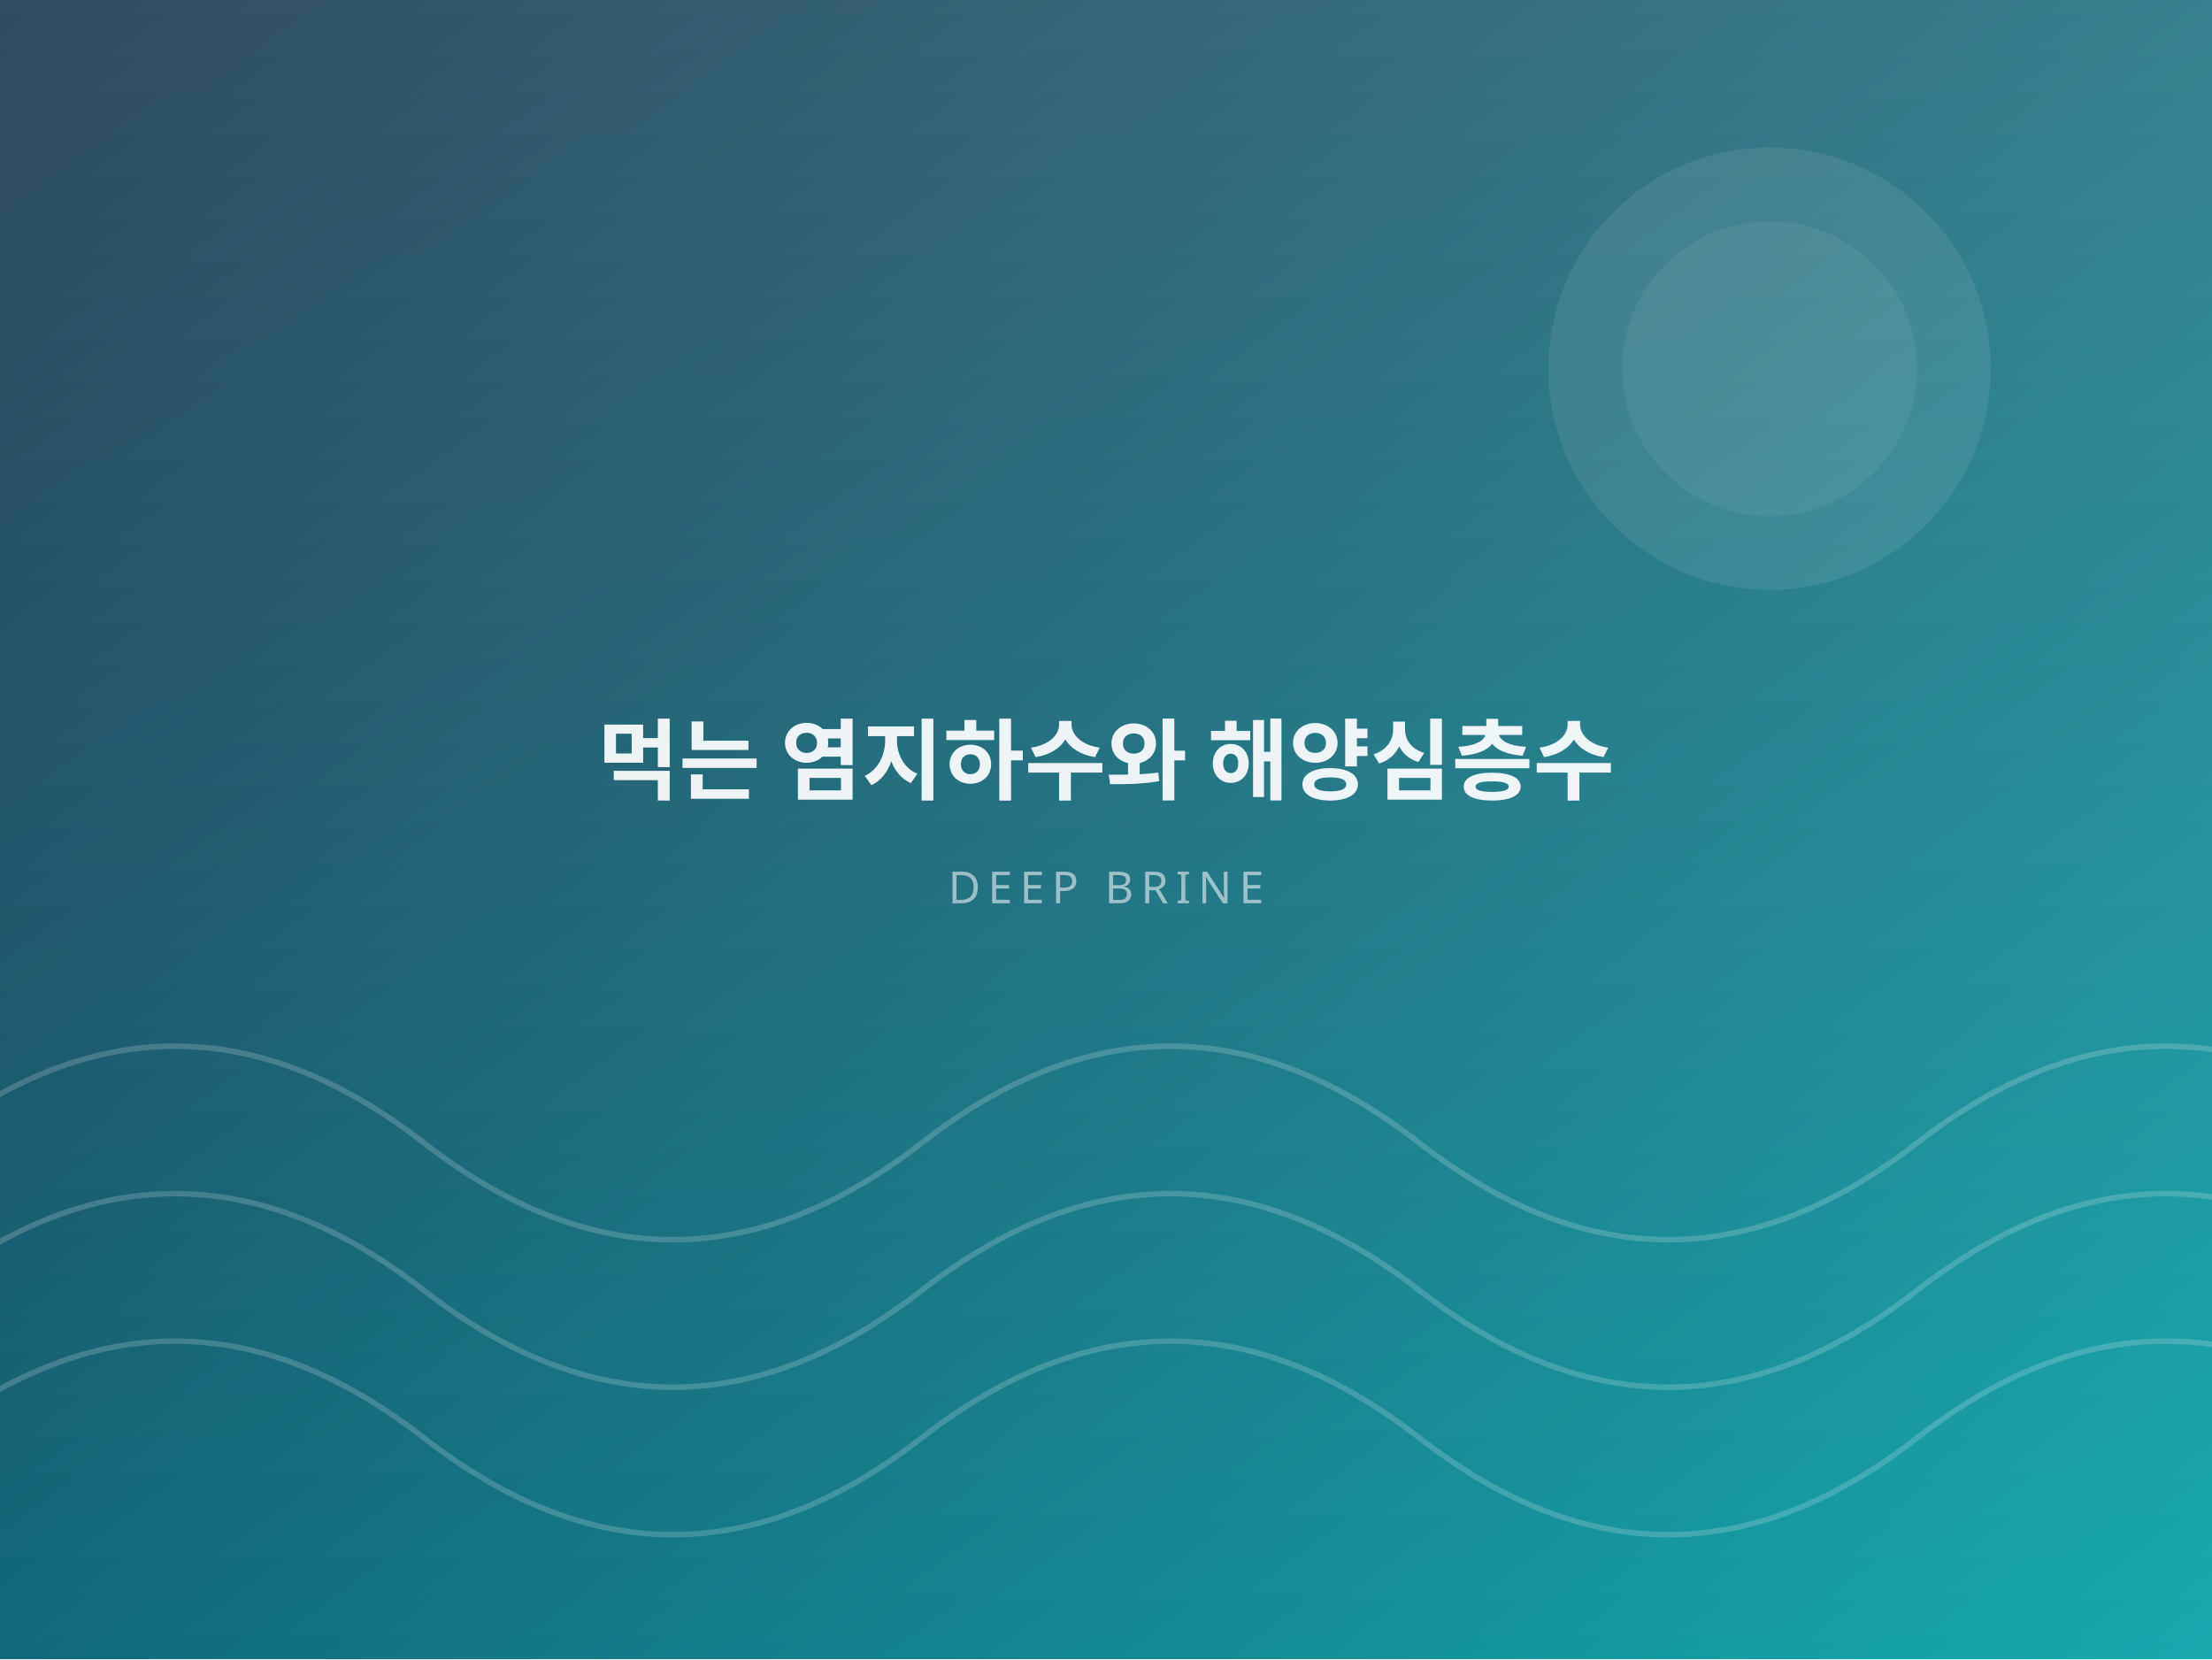
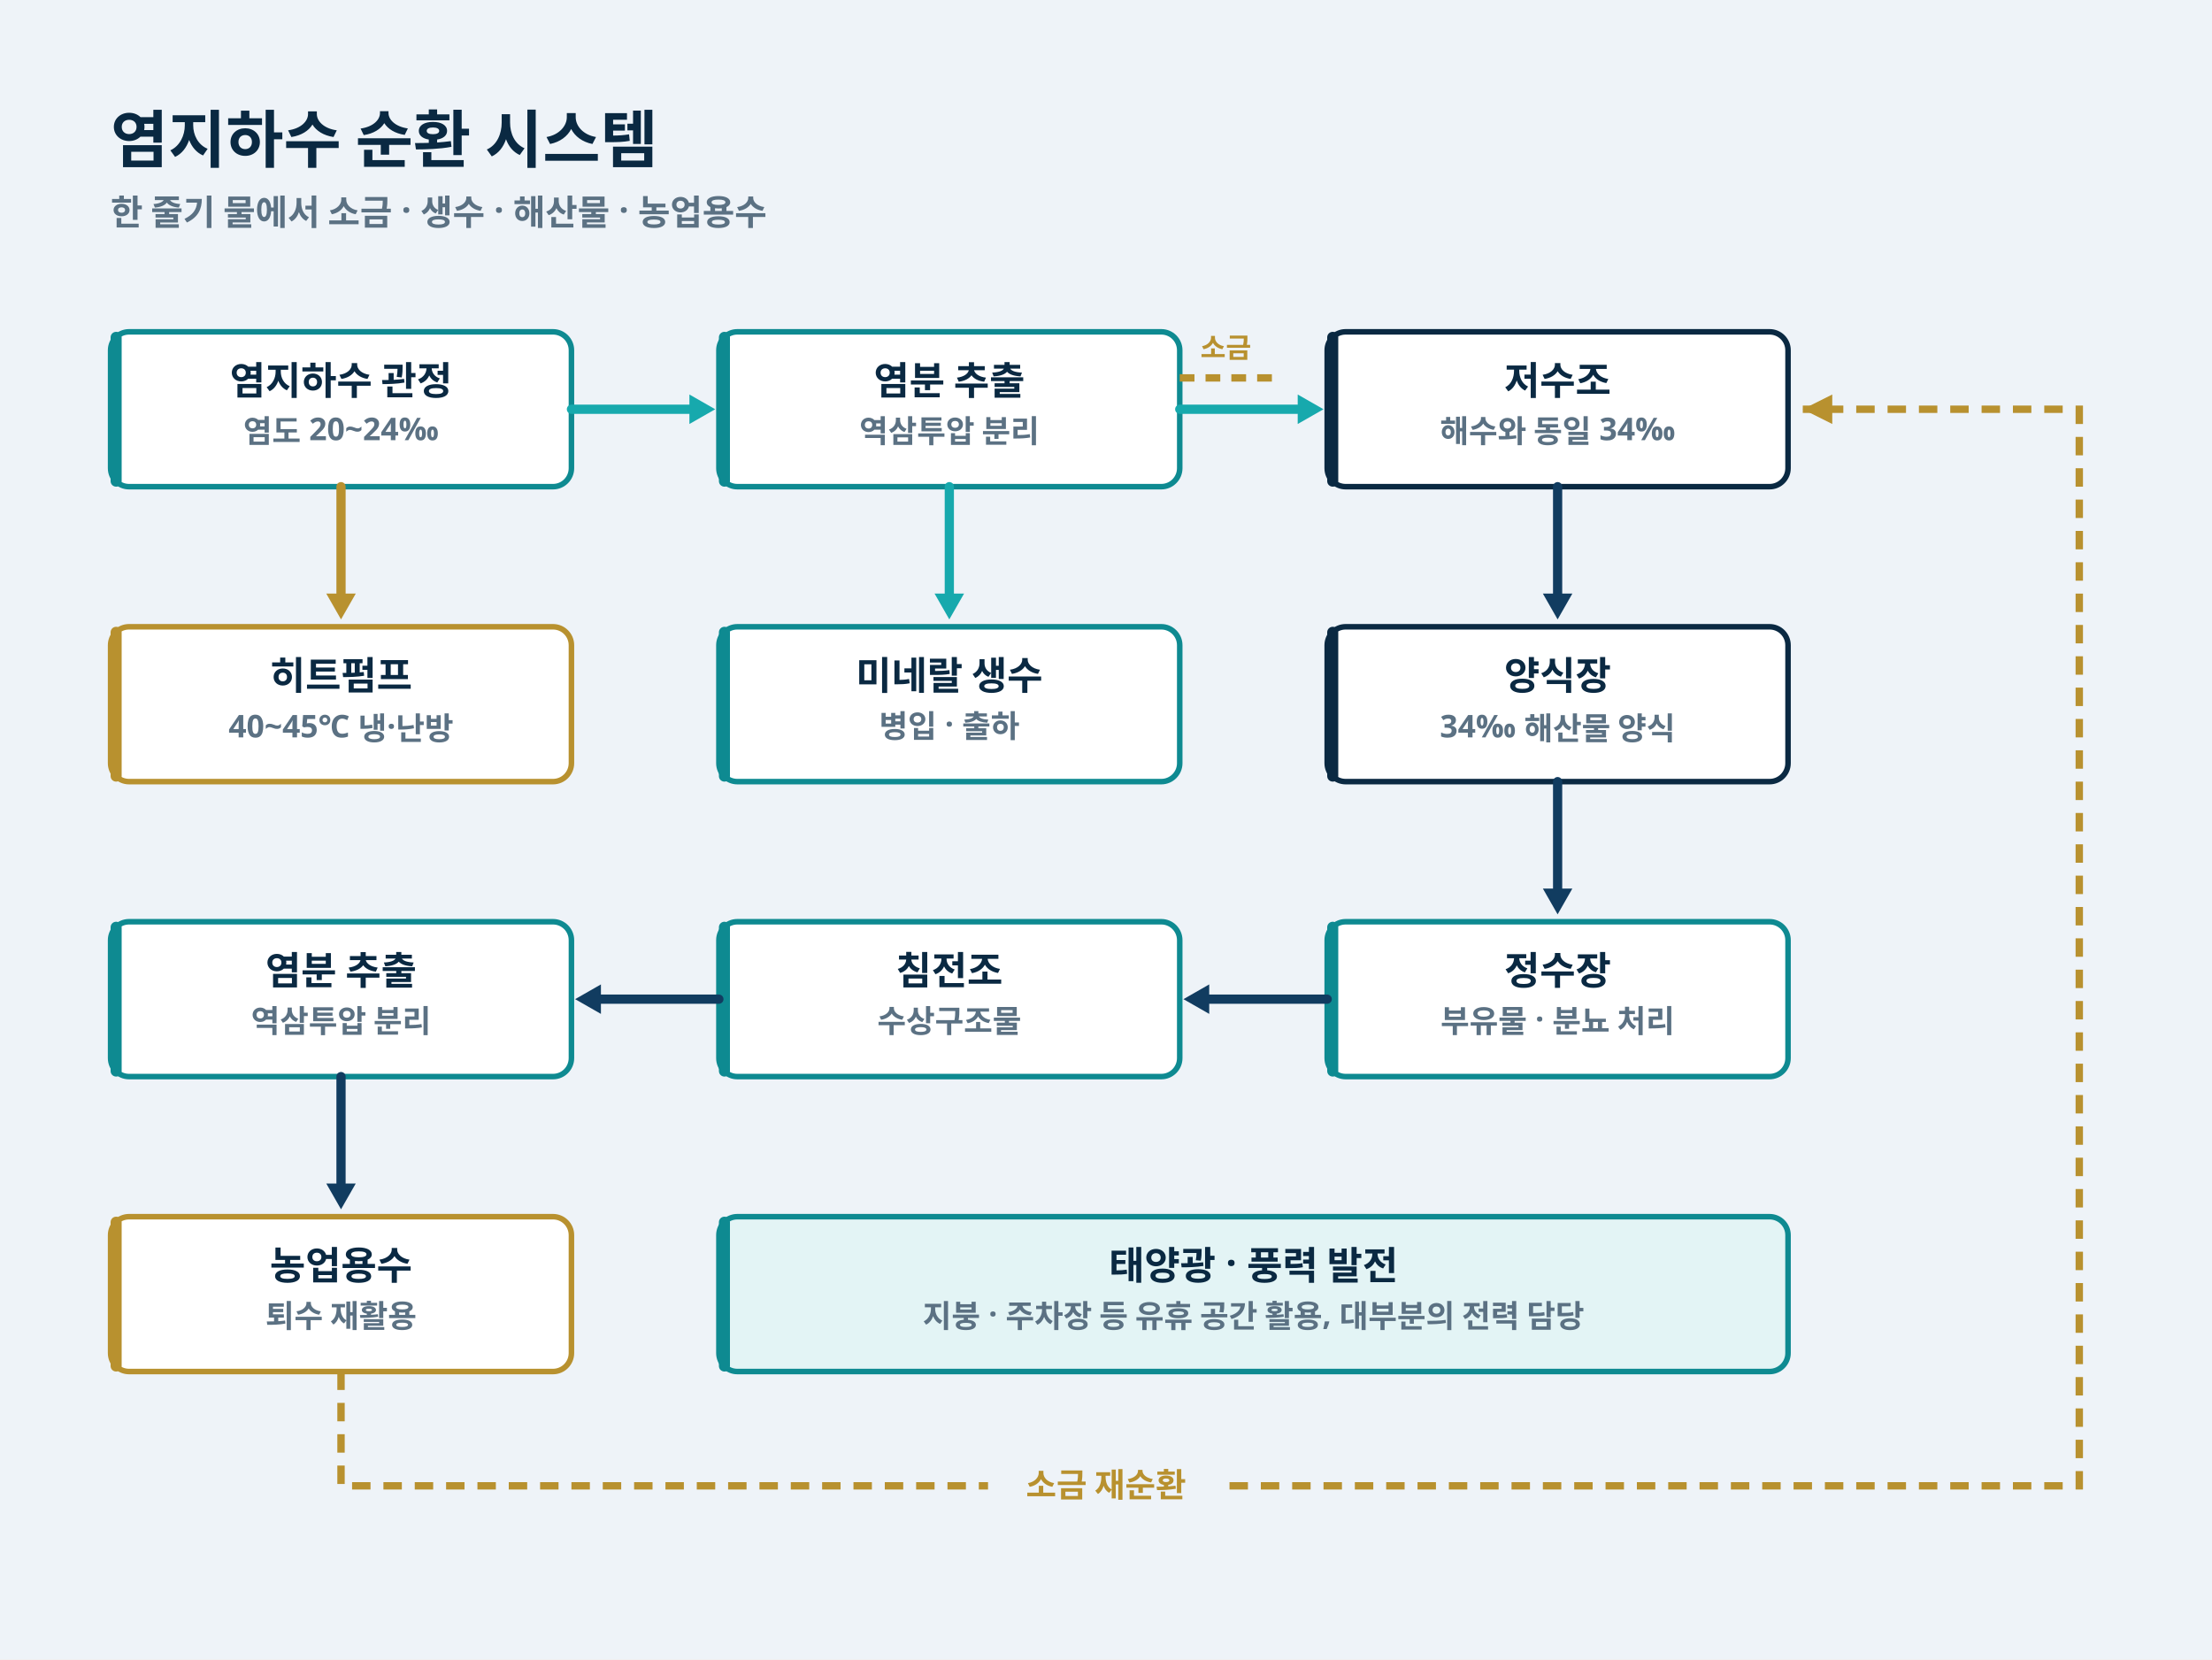
- <svg xmlns="http://www.w3.org/2000/svg" viewBox="0 0 1200 900" width="1200" height="900" role="img" aria-label="먹는 염지하수와 해양심층수">
-   <defs>
-     <linearGradient id="g" x1="0" y1="0" x2="1" y2="1">
-       <stop offset="0" stop-color="#0a2942" />
-       <stop offset="1" stop-color="#17a9ad" />
-     </linearGradient>
-     <linearGradient id="s" x1="0" y1="0" x2="0" y2="1">
-       <stop offset="0" stop-color="#fff" stop-opacity=".16" />
-       <stop offset="1" stop-color="#fff" stop-opacity="0" />
-     </linearGradient>
-   </defs>
-   <rect width="1200" height="900" fill="url(#g)" />
-   <rect width="1200" height="900" fill="url(#s)" />
-   <g fill="none" stroke="#fff" stroke-opacity=".18" stroke-width="3">
-     <path d="M-40 620c90-70 180-70 270 0s180 70 270 0 180-70 270 0 180 70 270 0 180-70 270 0" />
-     <path d="M-40 700c90-70 180-70 270 0s180 70 270 0 180-70 270 0 180 70 270 0 180-70 270 0" />
-     <path d="M-40 780c90-70 180-70 270 0s180 70 270 0 180-70 270 0 180 70 270 0 180-70 270 0" />
-   </g>
-   <circle cx="960" cy="200" r="120" fill="#fff" fill-opacity=".08" />
-   <circle cx="960" cy="200" r="80" fill="#fff" fill-opacity=".06" />
-   <text x="600" y="430" text-anchor="middle" fill="#fff" fill-opacity=".92" font-family="'Apple SD Gothic Neo','Malgun Gothic',sans-serif" font-size="48" font-weight="700">먹는 염지하수와 해양심층수</text>
-   <text x="600" y="490" text-anchor="middle" fill="#fff" fill-opacity=".55" font-family="'Apple SD Gothic Neo','Malgun Gothic',sans-serif" font-size="24" letter-spacing="4">DEEP BRINE</text>
+ <svg xmlns="http://www.w3.org/2000/svg" viewBox="0 0 1200 900" width="1200" height="900" role="img" aria-label="염지하수 순환 시스템 흐름도" font-family="'Pretendard Variable',Pretendard,'Apple SD Gothic Neo','Malgun Gothic',sans-serif">
+   <rect width="1200" height="900" fill="#eef3f8" />
+   <text x="60" y="88" font-size="34" fill="#0a2942" font-weight="800" text-anchor="start" letter-spacing="0">염지하수 순환 시스템</text>
+   <text x="60" y="122" font-size="19" fill="#5b7183" font-weight="600" text-anchor="start" letter-spacing="0">한 줄기 물에서 소금 · 생수 · 해산물 · 농업용수</text>
+   <rect x="60" y="180" width="250" height="84" rx="10" fill="#ffffff" stroke="#0e8a91" stroke-width="3" />
+   <rect x="60" y="180" width="6" height="84" rx="3" fill="#0e8a91" />
+   <text x="185.0" y="214" font-size="21" fill="#0a2942" font-weight="800" text-anchor="middle" letter-spacing="0">염지하수 관정</text>
+   <text x="185.0" y="240" font-size="17" fill="#5b7183" font-weight="600" text-anchor="middle" letter-spacing="0">염도 20~24‰</text>
+   <path d="M310,222 L374.0,222.0" stroke="#17a9ad" stroke-width="5" stroke-linecap="round" fill="none" />
+   <path d="M388,222 L374.0,230.0 L374.0,214.0 z" fill="#17a9ad" />
+   <rect x="390" y="180" width="250" height="84" rx="10" fill="#ffffff" stroke="#0e8a91" stroke-width="3" />
+   <rect x="390" y="180" width="6" height="84" rx="3" fill="#0e8a91" />
+   <text x="515.0" y="214" font-size="21" fill="#0a2942" font-weight="800" text-anchor="middle" letter-spacing="0">염분 추출</text>
+   <text x="515.0" y="240" font-size="17" fill="#5b7183" font-weight="600" text-anchor="middle" letter-spacing="0">역삼투압 분리</text>
+   <path d="M640,222 L704.0,222.0" stroke="#17a9ad" stroke-width="5" stroke-linecap="round" fill="none" />
+   <path d="M718,222 L704.0,230.0 L704.0,214.0 z" fill="#17a9ad" />
+   <rect x="720" y="180" width="250" height="84" rx="10" fill="#ffffff" stroke="#0a2942" stroke-width="3" />
+   <rect x="720" y="180" width="6" height="84" rx="3" fill="#0a2942" />
+   <text x="845.0" y="214" font-size="21" fill="#0a2942" font-weight="800" text-anchor="middle" letter-spacing="0">저수조</text>
+   <text x="845.0" y="240" font-size="17" fill="#5b7183" font-weight="600" text-anchor="middle" letter-spacing="0">해수와 동일 34‰</text>
+   <path d="M185,264 L185.0,322.0" stroke="#b8912f" stroke-width="5" stroke-linecap="round" fill="none" />
+   <path d="M185,336 L177.0,322.0 L193.0,322.0 z" fill="#b8912f" />
+   <rect x="60" y="340" width="250" height="84" rx="10" fill="#ffffff" stroke="#b8912f" stroke-width="3" />
+   <rect x="60" y="340" width="6" height="84" rx="3" fill="#b8912f" />
+   <text x="185.0" y="374" font-size="21" fill="#0a2942" font-weight="800" text-anchor="middle" letter-spacing="0">히트펌프</text>
+   <text x="185.0" y="400" font-size="17" fill="#5b7183" font-weight="600" text-anchor="middle" letter-spacing="0">40~45℃ 냉·난방</text>
+   <path d="M515,264 L515.0,322.0" stroke="#17a9ad" stroke-width="5" stroke-linecap="round" fill="none" />
+   <path d="M515,336 L507.0,322.0 L523.0,322.0 z" fill="#17a9ad" />
+   <rect x="390" y="340" width="250" height="84" rx="10" fill="#ffffff" stroke="#0e8a91" stroke-width="3" />
+   <rect x="390" y="340" width="6" height="84" rx="3" fill="#0e8a91" />
+   <text x="515.0" y="374" font-size="21" fill="#0a2942" font-weight="800" text-anchor="middle" letter-spacing="0">미네랄 생수</text>
+   <text x="515.0" y="400" font-size="17" fill="#5b7183" font-weight="600" text-anchor="middle" letter-spacing="0">병입 · 출하</text>
+   <path d="M640,205 L690,205" stroke="#b8912f" stroke-width="4" stroke-dasharray="8 6" />
+   <text x="665" y="194" font-size="15" fill="#b8912f" font-weight="700" text-anchor="middle" letter-spacing="0">소금</text>
+   <path d="M845,264 L845.0,322.0" stroke="#113c60" stroke-width="5" stroke-linecap="round" fill="none" />
+   <path d="M845,336 L837.0,322.0 L853.0,322.0 z" fill="#113c60" />
+   <rect x="720" y="340" width="250" height="84" rx="10" fill="#ffffff" stroke="#0a2942" stroke-width="3" />
+   <rect x="720" y="340" width="6" height="84" rx="3" fill="#0a2942" />
+   <text x="845.0" y="374" font-size="21" fill="#0a2942" font-weight="800" text-anchor="middle" letter-spacing="0">양식장</text>
+   <text x="845.0" y="400" font-size="17" fill="#5b7183" font-weight="600" text-anchor="middle" letter-spacing="0">34‰ 해산물 양식</text>
+   <path d="M845,424 L845.0,482.0" stroke="#113c60" stroke-width="5" stroke-linecap="round" fill="none" />
+   <path d="M845,496 L837.0,482.0 L853.0,482.0 z" fill="#113c60" />
+   <rect x="720" y="500" width="250" height="84" rx="10" fill="#ffffff" stroke="#0e8a91" stroke-width="3" />
+   <rect x="720" y="500" width="6" height="84" rx="3" fill="#0e8a91" />
+   <text x="845.0" y="534" font-size="21" fill="#0a2942" font-weight="800" text-anchor="middle" letter-spacing="0">정수장</text>
+   <text x="845.0" y="560" font-size="17" fill="#5b7183" font-weight="600" text-anchor="middle" letter-spacing="0">부유물 · 분뇨 처리</text>
+   <path d="M720,542 L656.0,542.0" stroke="#113c60" stroke-width="5" stroke-linecap="round" fill="none" />
+   <path d="M642,542 L656.0,534.0 L656.0,550.0 z" fill="#113c60" />
+   <rect x="390" y="500" width="250" height="84" rx="10" fill="#ffffff" stroke="#0e8a91" stroke-width="3" />
+   <rect x="390" y="500" width="6" height="84" rx="3" fill="#0e8a91" />
+   <text x="515.0" y="534" font-size="21" fill="#0a2942" font-weight="800" text-anchor="middle" letter-spacing="0">침전조</text>
+   <text x="515.0" y="560" font-size="17" fill="#5b7183" font-weight="600" text-anchor="middle" letter-spacing="0">수상구조물</text>
+   <path d="M390,542 L326.0,542.0" stroke="#113c60" stroke-width="5" stroke-linecap="round" fill="none" />
+   <path d="M312,542 L326.0,534.0 L326.0,550.0 z" fill="#113c60" />
+   <rect x="60" y="500" width="250" height="84" rx="10" fill="#ffffff" stroke="#0e8a91" stroke-width="3" />
+   <rect x="60" y="500" width="6" height="84" rx="3" fill="#0e8a91" />
+   <text x="185.0" y="534" font-size="21" fill="#0a2942" font-weight="800" text-anchor="middle" letter-spacing="0">염분 추출</text>
+   <text x="185.0" y="560" font-size="17" fill="#5b7183" font-weight="600" text-anchor="middle" letter-spacing="0">역삼투압 분리</text>
+   <path d="M185,584 L185.0,642.0" stroke="#113c60" stroke-width="5" stroke-linecap="round" fill="none" />
+   <path d="M185,656 L177.0,642.0 L193.0,642.0 z" fill="#113c60" />
+   <rect x="60" y="660" width="250" height="84" rx="10" fill="#ffffff" stroke="#b8912f" stroke-width="3" />
+   <rect x="60" y="660" width="6" height="84" rx="3" fill="#b8912f" />
+   <text x="185.0" y="694" font-size="21" fill="#0a2942" font-weight="800" text-anchor="middle" letter-spacing="0">농업용수</text>
+   <text x="185.0" y="720" font-size="17" fill="#5b7183" font-weight="600" text-anchor="middle" letter-spacing="0">퇴수 재활용</text>
+   <path d="M185,744 L185,806 L1128,806 L1128,222 L978,222" fill="none" stroke="#b8912f" stroke-width="4" stroke-dasharray="10 7" />
+   <path d="M978,222 l16,-8 v16 z" fill="#b8912f" />
+   <rect x="536" y="790" width="128" height="32" rx="5" fill="#eef3f8" />
+   <text x="600" y="812" font-size="18" fill="#b8912f" font-weight="700" text-anchor="middle" letter-spacing="0">소금 재순환</text>
+   <rect x="390" y="660" width="580" height="84" rx="10" fill="#e3f4f5" stroke="#0e8a91" stroke-width="3" />
+   <rect x="390" y="660" width="6" height="84" rx="3" fill="#0e8a91" />
+   <text x="680.0" y="694" font-size="21" fill="#0a2942" font-weight="800" text-anchor="middle" letter-spacing="0">태양광 · 풍력 발전</text>
+   <text x="680.0" y="720" font-size="17" fill="#5b7183" font-weight="600" text-anchor="middle" letter-spacing="0">지붕 · 주차장 등 유휴 공간 활용, 대부분의 전력 담당</text>
</svg>
